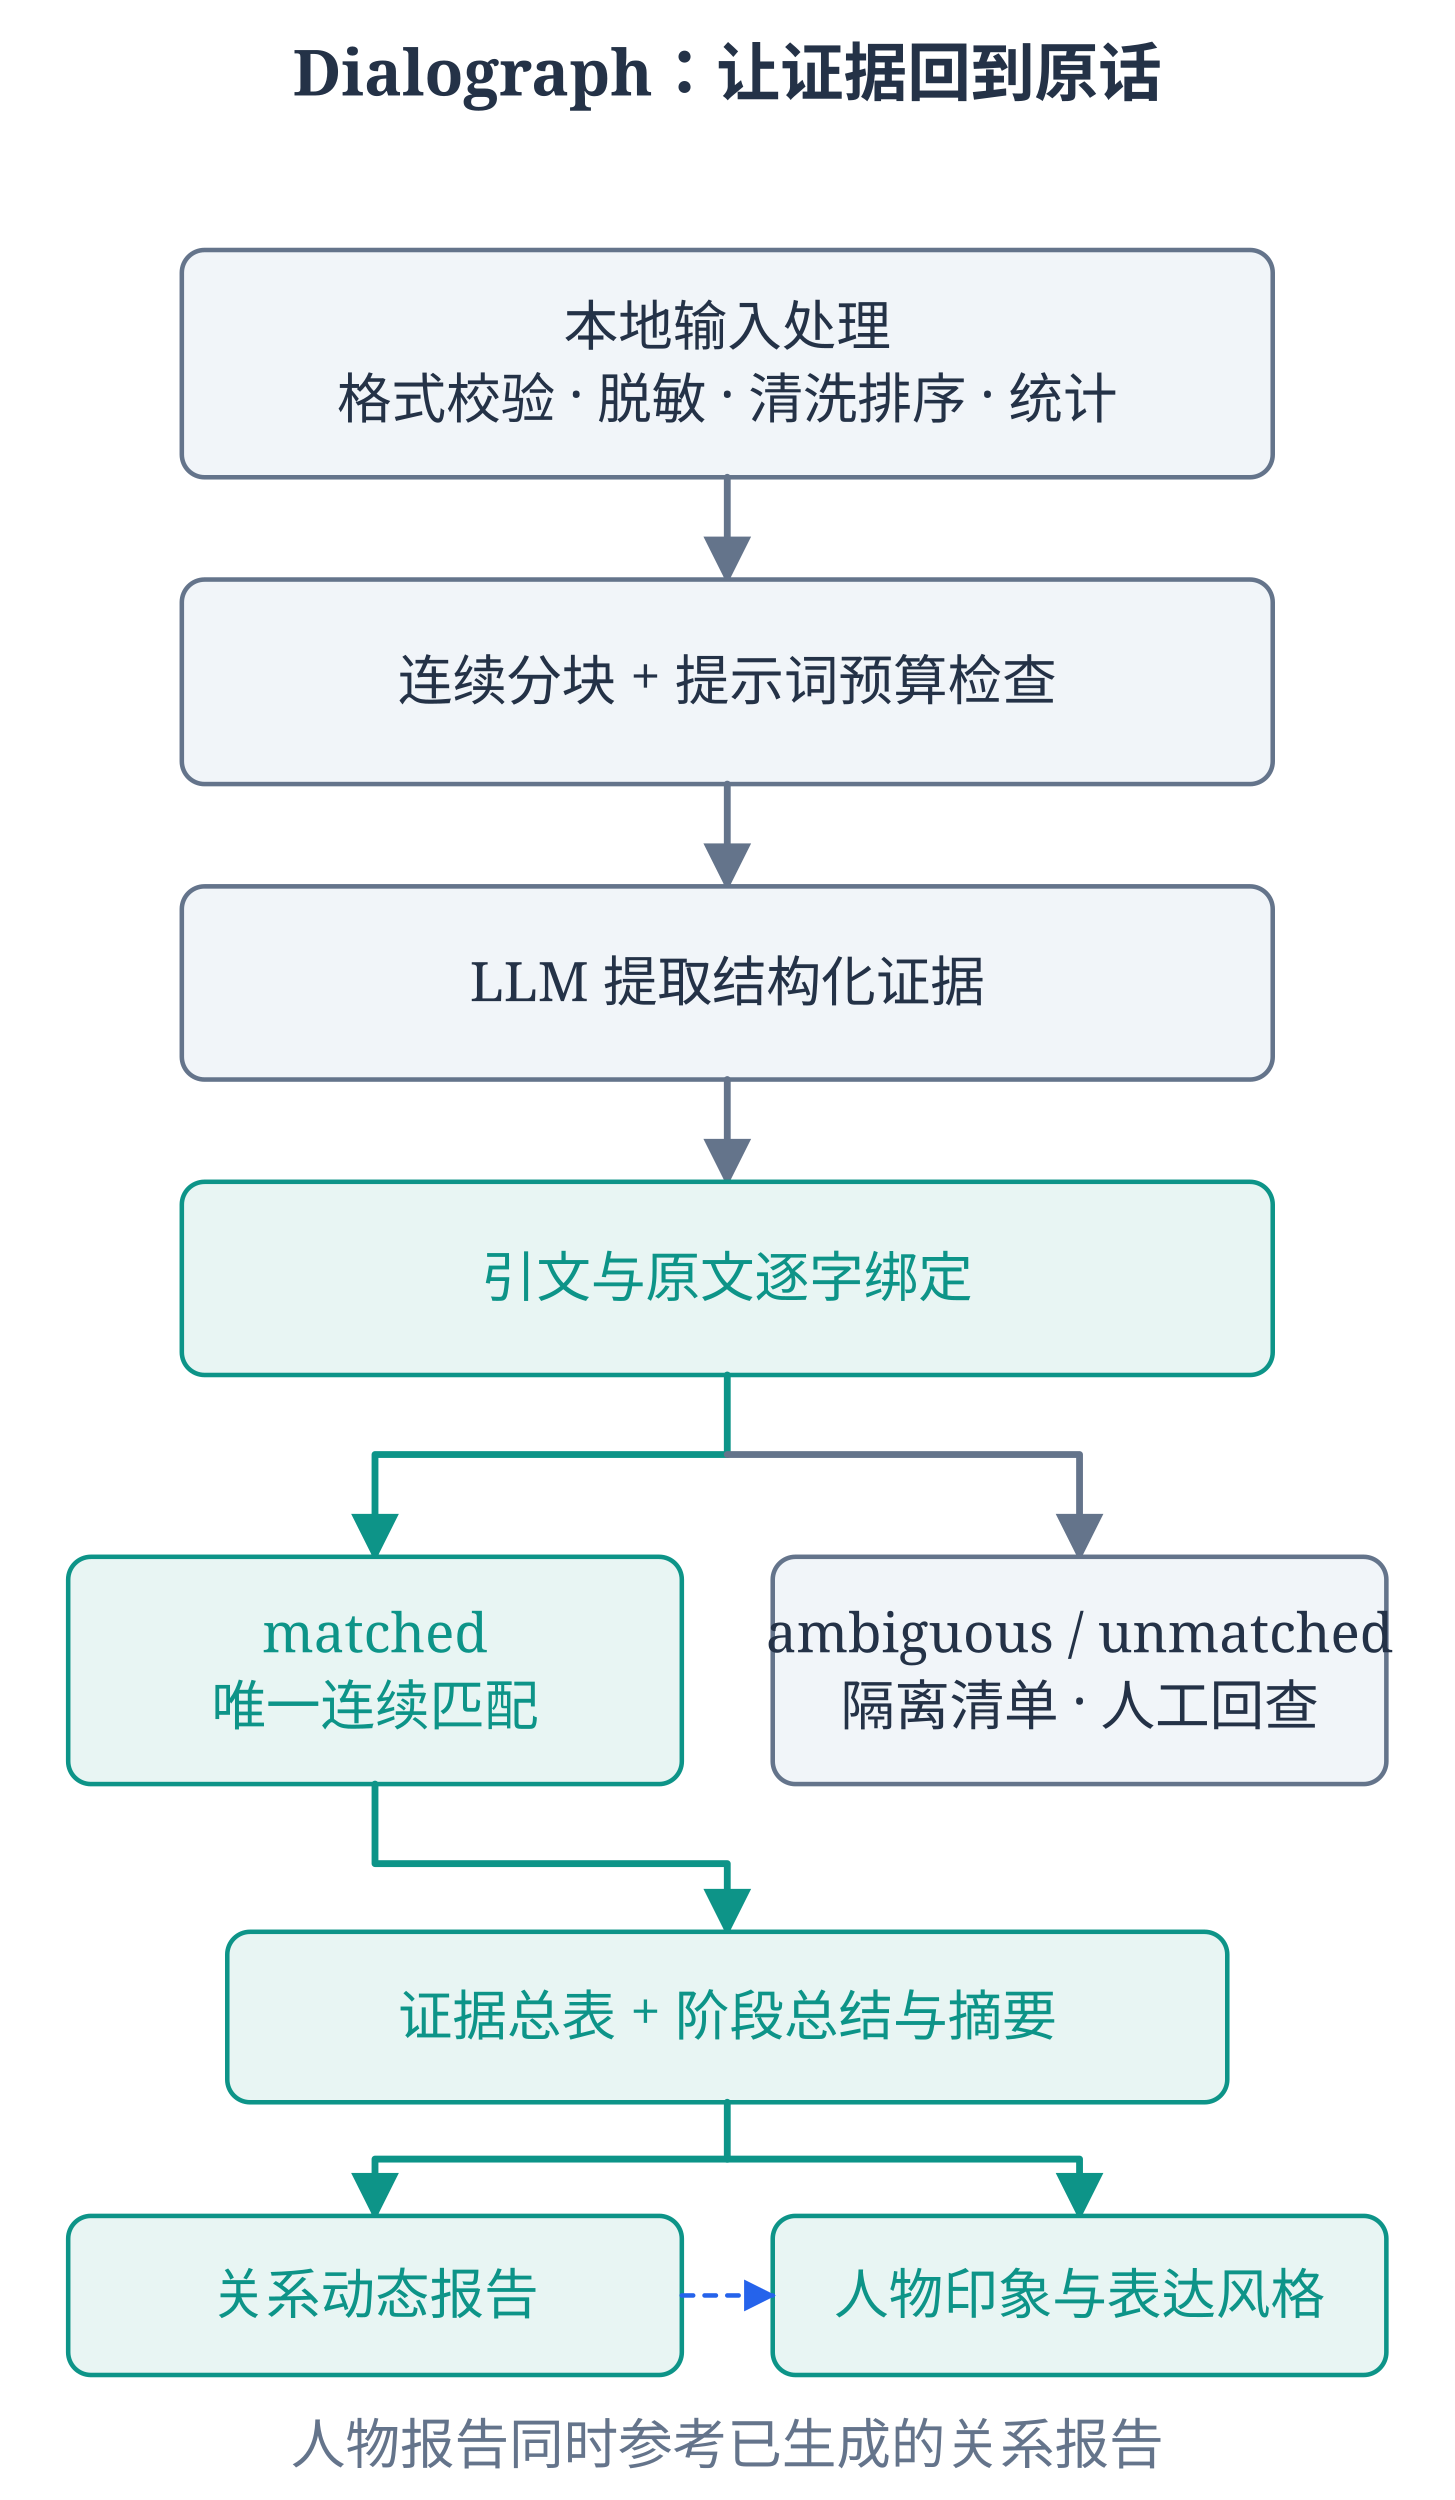
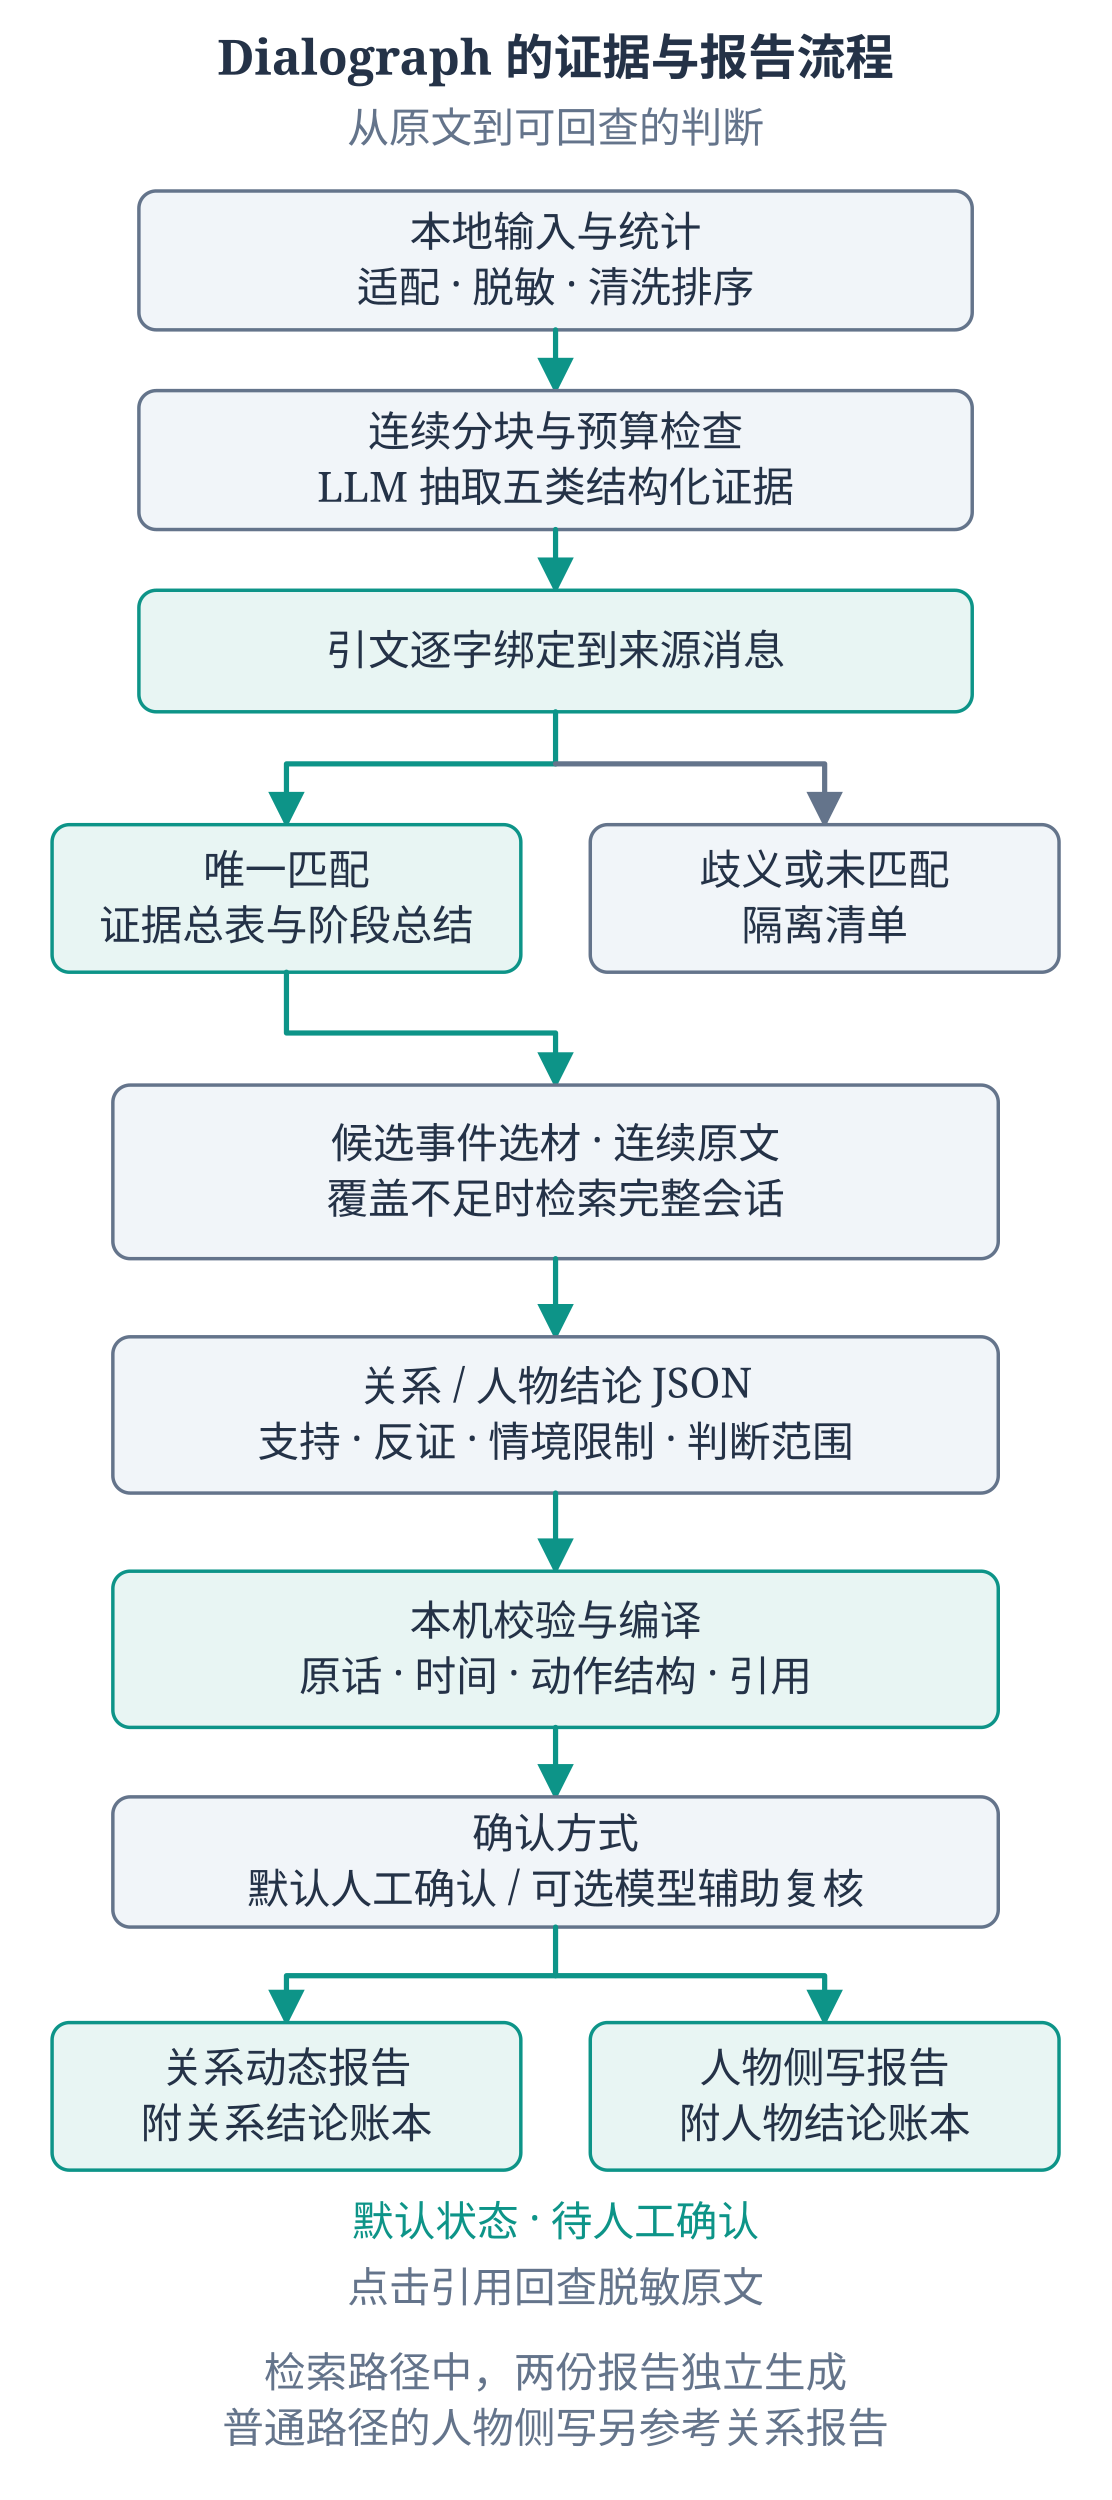
- <svg xmlns="http://www.w3.org/2000/svg" viewBox="0 0 640 1100" data-layout="compact" role="img" aria-labelledby="title desc">
+ <svg xmlns="http://www.w3.org/2000/svg" viewBox="0 0 640 1440" data-layout="compact" role="img" aria-labelledby="title desc">
  <defs>
-     <marker id="gray" viewBox="0 0 10 10" refX="9" refY="5" markerWidth="7" markerHeight="7" orient="auto-start-reverse">
+     <marker id="gray" viewBox="0 0 10 10" refX="9" refY="5" markerWidth="7" markerHeight="7" orient="auto">
      <path d="M0 0L10 5L0 10Z" fill="#64748b" />
    </marker>
-     <marker id="teal" viewBox="0 0 10 10" refX="9" refY="5" markerWidth="7" markerHeight="7" orient="auto-start-reverse">
+     <marker id="teal" viewBox="0 0 10 10" refX="9" refY="5" markerWidth="7" markerHeight="7" orient="auto">
      <path d="M0 0L10 5L0 10Z" fill="#0d9488" />
    </marker>
-     <marker id="blue" viewBox="0 0 10 10" refX="9" refY="5" markerWidth="7" markerHeight="7" orient="auto-start-reverse">
+     <marker id="blue" viewBox="0 0 10 10" refX="9" refY="5" markerWidth="7" markerHeight="7" orient="auto">
      <path d="M0 0L10 5L0 10Z" fill="#2563eb" />
    </marker>
  </defs>
  <g font-family="Georgia, Noto Serif SC, Songti SC, SimSun, serif">
-     <text x="320" y="42" font-size="28" fill="#243247" text-anchor="middle" font-weight="600">Dialograph：让证据回到原话</text>
-     <rect x="80" y="110" width="480" height="100" rx="10" fill="#f1f5f9" stroke="#64748b" stroke-width="2" />
-     <text x="320.0" y="152.0" font-size="24" fill="#243247" text-anchor="middle" font-weight="500">本地输入处理</text>
-     <text x="320.0" y="184.0" font-size="24" fill="#243247" text-anchor="middle" font-weight="500">格式校验 · 脱敏 · 清洗排序 · 统计</text>
-     <path d="M320 210 V255" fill="none" stroke="#64748b" stroke-width="3" stroke-linecap="round" stroke-linejoin="round" marker-end="url(#gray)" />
-     <rect x="80" y="255" width="480" height="90" rx="10" fill="#f1f5f9" stroke="#64748b" stroke-width="2" />
-     <text x="320.0" y="308.0" font-size="24" fill="#243247" text-anchor="middle" font-weight="500">连续分块 + 提示词预算检查</text>
-     <path d="M320 345 V390" fill="none" stroke="#64748b" stroke-width="3" stroke-linecap="round" stroke-linejoin="round" marker-end="url(#gray)" />
-     <rect x="80" y="390" width="480" height="85" rx="10" fill="#f1f5f9" stroke="#64748b" stroke-width="2" />
-     <text x="320.0" y="440.5" font-size="24" fill="#243247" text-anchor="middle" font-weight="500">LLM 提取结构化证据</text>
-     <path d="M320 475 V520" fill="none" stroke="#64748b" stroke-width="3" stroke-linecap="round" stroke-linejoin="round" marker-end="url(#gray)" />
-     <rect x="80" y="520" width="480" height="85" rx="10" fill="#e8f5f3" stroke="#0d9488" stroke-width="2" />
-     <text x="320.0" y="570.5" font-size="24" fill="#0d9488" text-anchor="middle" font-weight="500">引文与原文逐字绑定</text>
-     <path d="M320 605 V640 H165 V685" fill="none" stroke="#0d9488" stroke-width="3" stroke-linecap="round" stroke-linejoin="round" marker-end="url(#teal)" />
-     <path d="M320 640 H475 V685" fill="none" stroke="#64748b" stroke-width="3" stroke-linecap="round" stroke-linejoin="round" marker-end="url(#gray)" />
-     <rect x="30" y="685" width="270" height="100" rx="10" fill="#e8f5f3" stroke="#0d9488" stroke-width="2" />
-     <text x="165.0" y="727.0" font-size="24" fill="#0d9488" text-anchor="middle" font-weight="500">matched</text>
-     <text x="165.0" y="759.0" font-size="24" fill="#0d9488" text-anchor="middle" font-weight="500">唯一连续匹配</text>
-     <rect x="340" y="685" width="270" height="100" rx="10" fill="#f1f5f9" stroke="#64748b" stroke-width="2" />
-     <text x="475.0" y="727.0" font-size="24" fill="#243247" text-anchor="middle" font-weight="500">ambiguous / unmatched</text>
-     <text x="475.0" y="759.0" font-size="24" fill="#243247" text-anchor="middle" font-weight="500">隔离清单 · 人工回查</text>
-     <path d="M165 785 V820 H320 V850" fill="none" stroke="#0d9488" stroke-width="3" stroke-linecap="round" stroke-linejoin="round" marker-end="url(#teal)" />
-     <rect x="100" y="850" width="440" height="75" rx="10" fill="#e8f5f3" stroke="#0d9488" stroke-width="2" />
-     <text x="320.0" y="895.5" font-size="24" fill="#0d9488" text-anchor="middle" font-weight="500">证据总表 + 阶段总结与摘要</text>
-     <path d="M320 925 V950 H165 V975" fill="none" stroke="#0d9488" stroke-width="3" stroke-linecap="round" stroke-linejoin="round" marker-end="url(#teal)" />
-     <path d="M320 950 H475 V975" fill="none" stroke="#0d9488" stroke-width="3" stroke-linecap="round" stroke-linejoin="round" marker-end="url(#teal)" />
-     <rect x="30" y="975" width="270" height="70" rx="10" fill="#e8f5f3" stroke="#0d9488" stroke-width="2" />
-     <text x="165.0" y="1018.0" font-size="24" fill="#0d9488" text-anchor="middle" font-weight="500">关系动态报告</text>
-     <rect x="340" y="975" width="270" height="70" rx="10" fill="#e8f5f3" stroke="#0d9488" stroke-width="2" />
-     <text x="475.0" y="1018.0" font-size="24" fill="#0d9488" text-anchor="middle" font-weight="500">人物印象与表达风格</text>
-     <path d="M300 1010 H340" fill="none" stroke="#2563eb" stroke-width="2" stroke-linecap="round" stroke-linejoin="round" marker-end="url(#blue)" stroke-dasharray="5 5" />
-     <text x="320" y="1084" font-size="24" fill="#64748b" text-anchor="middle" font-weight="500">人物报告同时参考已生成的关系报告</text>
+     <text x="320" y="43" font-size="28" fill="#243247" text-anchor="middle" font-weight="600">Dialograph 的证据与报告流程</text>
+     <text x="320" y="82" font-size="24" fill="#64748b" text-anchor="middle" font-weight="500">从原文到可回查的判断</text>
+     <rect x="80" y="110" width="480" height="80" rx="10" fill="#f1f5f9" stroke="#64748b" stroke-width="2" />
+     <text x="320.0" y="142.0" font-size="24" fill="#243247" text-anchor="middle" font-weight="500">本地输入与统计</text>
+     <text x="320.0" y="174.0" font-size="24" fill="#243247" text-anchor="middle" font-weight="500">适配 · 脱敏 · 清洗排序</text>
+     <path d="M320 190 V225" fill="none" stroke="#0d9488" stroke-width="3" stroke-linecap="round" stroke-linejoin="round" marker-end="url(#teal)" />
+     <rect x="80" y="225" width="480" height="80" rx="10" fill="#f1f5f9" stroke="#64748b" stroke-width="2" />
+     <text x="320.0" y="257.0" font-size="24" fill="#243247" text-anchor="middle" font-weight="500">连续分块与预算检查</text>
+     <text x="320.0" y="289.0" font-size="24" fill="#243247" text-anchor="middle" font-weight="500">LLM 抽取五类结构化证据</text>
+     <path d="M320 305 V340" fill="none" stroke="#0d9488" stroke-width="3" stroke-linecap="round" stroke-linejoin="round" marker-end="url(#teal)" />
+     <rect x="80" y="340" width="480" height="70" rx="10" fill="#e8f5f3" stroke="#0d9488" stroke-width="2" />
+     <text x="320.0" y="383.0" font-size="24" fill="#243247" text-anchor="middle" font-weight="500">引文逐字绑定到来源消息</text>
+     <path d="M320 410 V440 H165 V475" fill="none" stroke="#0d9488" stroke-width="3" stroke-linecap="round" stroke-linejoin="round" marker-end="url(#teal)" />
+     <path d="M320 440 H475 V475" fill="none" stroke="#64748b" stroke-width="3" stroke-linecap="round" stroke-linejoin="round" marker-end="url(#gray)" />
+     <rect x="30" y="475" width="270" height="85" rx="10" fill="#e8f5f3" stroke="#0d9488" stroke-width="2" />
+     <text x="165.0" y="509.5" font-size="24" fill="#243247" text-anchor="middle" font-weight="500">唯一匹配</text>
+     <text x="165.0" y="541.5" font-size="24" fill="#243247" text-anchor="middle" font-weight="500">证据总表与阶段总结</text>
+     <rect x="340" y="475" width="270" height="85" rx="10" fill="#f1f5f9" stroke="#64748b" stroke-width="2" />
+     <text x="475.0" y="509.5" font-size="24" fill="#243247" text-anchor="middle" font-weight="500">歧义或未匹配</text>
+     <text x="475.0" y="541.5" font-size="24" fill="#243247" text-anchor="middle" font-weight="500">隔离清单</text>
+     <path d="M165 560 V595 H320 V625" fill="none" stroke="#0d9488" stroke-width="3" stroke-linecap="round" stroke-linejoin="round" marker-end="url(#teal)" />
+     <rect x="65" y="625" width="510" height="100" rx="10" fill="#f1f5f9" stroke="#64748b" stroke-width="2" />
+     <text x="320.0" y="667.0" font-size="24" fill="#243247" text-anchor="middle" font-weight="500">候选事件选材 · 连续原文</text>
+     <text x="320.0" y="699.0" font-size="24" fill="#243247" text-anchor="middle" font-weight="500">覆盖不足时检索完整会话</text>
+     <path d="M320 725 V770" fill="none" stroke="#0d9488" stroke-width="3" stroke-linecap="round" stroke-linejoin="round" marker-end="url(#teal)" />
+     <rect x="65" y="770" width="510" height="90" rx="10" fill="#f1f5f9" stroke="#64748b" stroke-width="2" />
+     <text x="320.0" y="807.0" font-size="24" fill="#243247" text-anchor="middle" font-weight="500">关系 / 人物结论 JSON</text>
+     <text x="320.0" y="839.0" font-size="24" fill="#243247" text-anchor="middle" font-weight="500">支持 · 反证 · 情境限制 · 判断范围</text>
+     <path d="M320 860 V905" fill="none" stroke="#0d9488" stroke-width="3" stroke-linecap="round" stroke-linejoin="round" marker-end="url(#teal)" />
+     <rect x="65" y="905" width="510" height="90" rx="10" fill="#e8f5f3" stroke="#0d9488" stroke-width="2" />
+     <text x="320.0" y="942.0" font-size="24" fill="#243247" text-anchor="middle" font-weight="500">本机校验与编译</text>
+     <text x="320.0" y="974.0" font-size="24" fill="#243247" text-anchor="middle" font-weight="500">原话 · 时间 · 动作结构 · 引用</text>
+     <path d="M320 995 V1035" fill="none" stroke="#0d9488" stroke-width="3" stroke-linecap="round" stroke-linejoin="round" marker-end="url(#teal)" />
+     <rect x="65" y="1035" width="510" height="75" rx="10" fill="#f1f5f9" stroke="#64748b" stroke-width="2" />
+     <text x="320.0" y="1064.5" font-size="24" fill="#243247" text-anchor="middle" font-weight="500">确认方式</text>
+     <text x="320.0" y="1096.5" font-size="24" fill="#243247" text-anchor="middle" font-weight="500">默认人工确认 / 可选模型辅助复核</text>
+     <path d="M320 1110 V1138 H165 V1165" fill="none" stroke="#0d9488" stroke-width="3" stroke-linecap="round" stroke-linejoin="round" marker-end="url(#teal)" />
+     <path d="M320 1138 H475 V1165" fill="none" stroke="#0d9488" stroke-width="3" stroke-linecap="round" stroke-linejoin="round" marker-end="url(#teal)" />
+     <rect x="30" y="1165" width="270" height="85" rx="10" fill="#e8f5f3" stroke="#0d9488" stroke-width="2" />
+     <text x="165.0" y="1199.5" font-size="24" fill="#243247" text-anchor="middle" font-weight="500">关系动态报告</text>
+     <text x="165.0" y="1231.5" font-size="24" fill="#243247" text-anchor="middle" font-weight="500">附关系结论账本</text>
+     <rect x="340" y="1165" width="270" height="85" rx="10" fill="#e8f5f3" stroke="#0d9488" stroke-width="2" />
+     <text x="475.0" y="1199.5" font-size="24" fill="#243247" text-anchor="middle" font-weight="500">人物侧写报告</text>
+     <text x="475.0" y="1231.5" font-size="24" fill="#243247" text-anchor="middle" font-weight="500">附人物结论账本</text>
+     <text x="320" y="1288" font-size="24" fill="#0d9488" text-anchor="middle" font-weight="500">默认状态 · 待人工确认</text>
+     <text x="320" y="1326" font-size="24" fill="#64748b" text-anchor="middle" font-weight="500">点击引用回查脱敏原文</text>
+     <text x="320" y="1375" font-size="24" fill="#64748b" text-anchor="middle" font-weight="500">检索路径中，两份报告独立生成</text>
+     <text x="320" y="1407" font-size="24" fill="#64748b" text-anchor="middle" font-weight="500">普通路径的人物侧写另参考关系报告</text>
  </g>
</svg>
